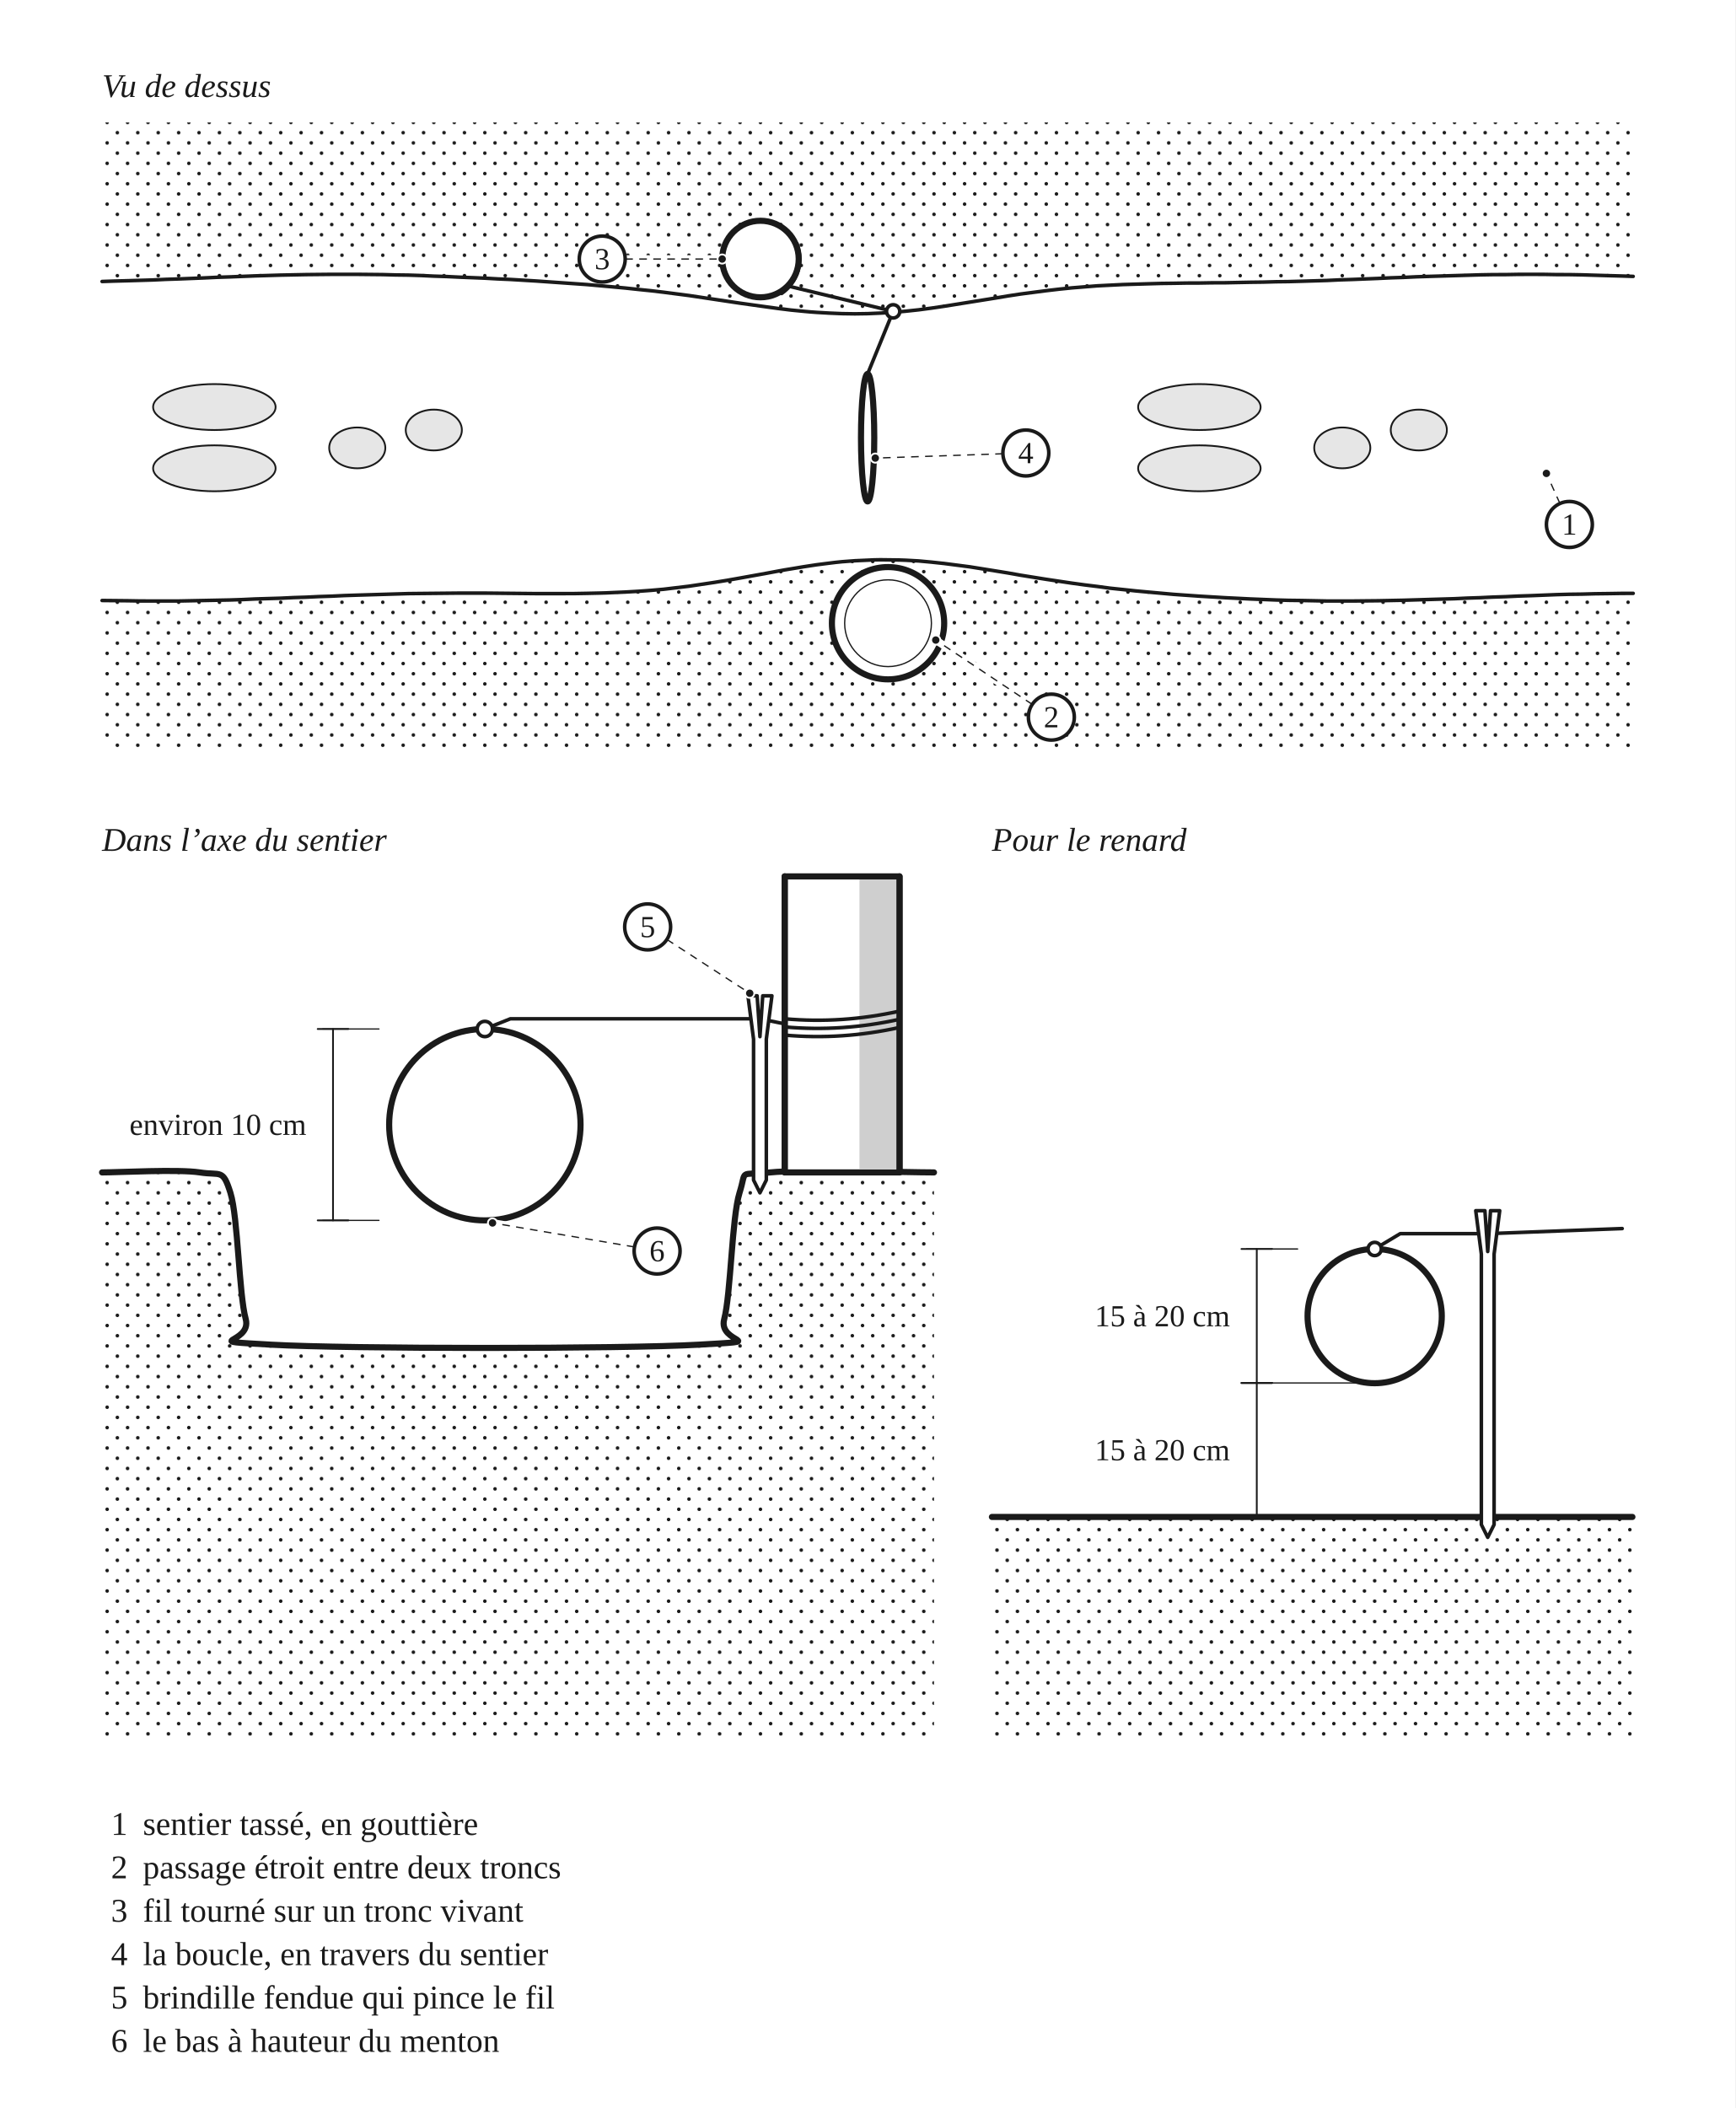
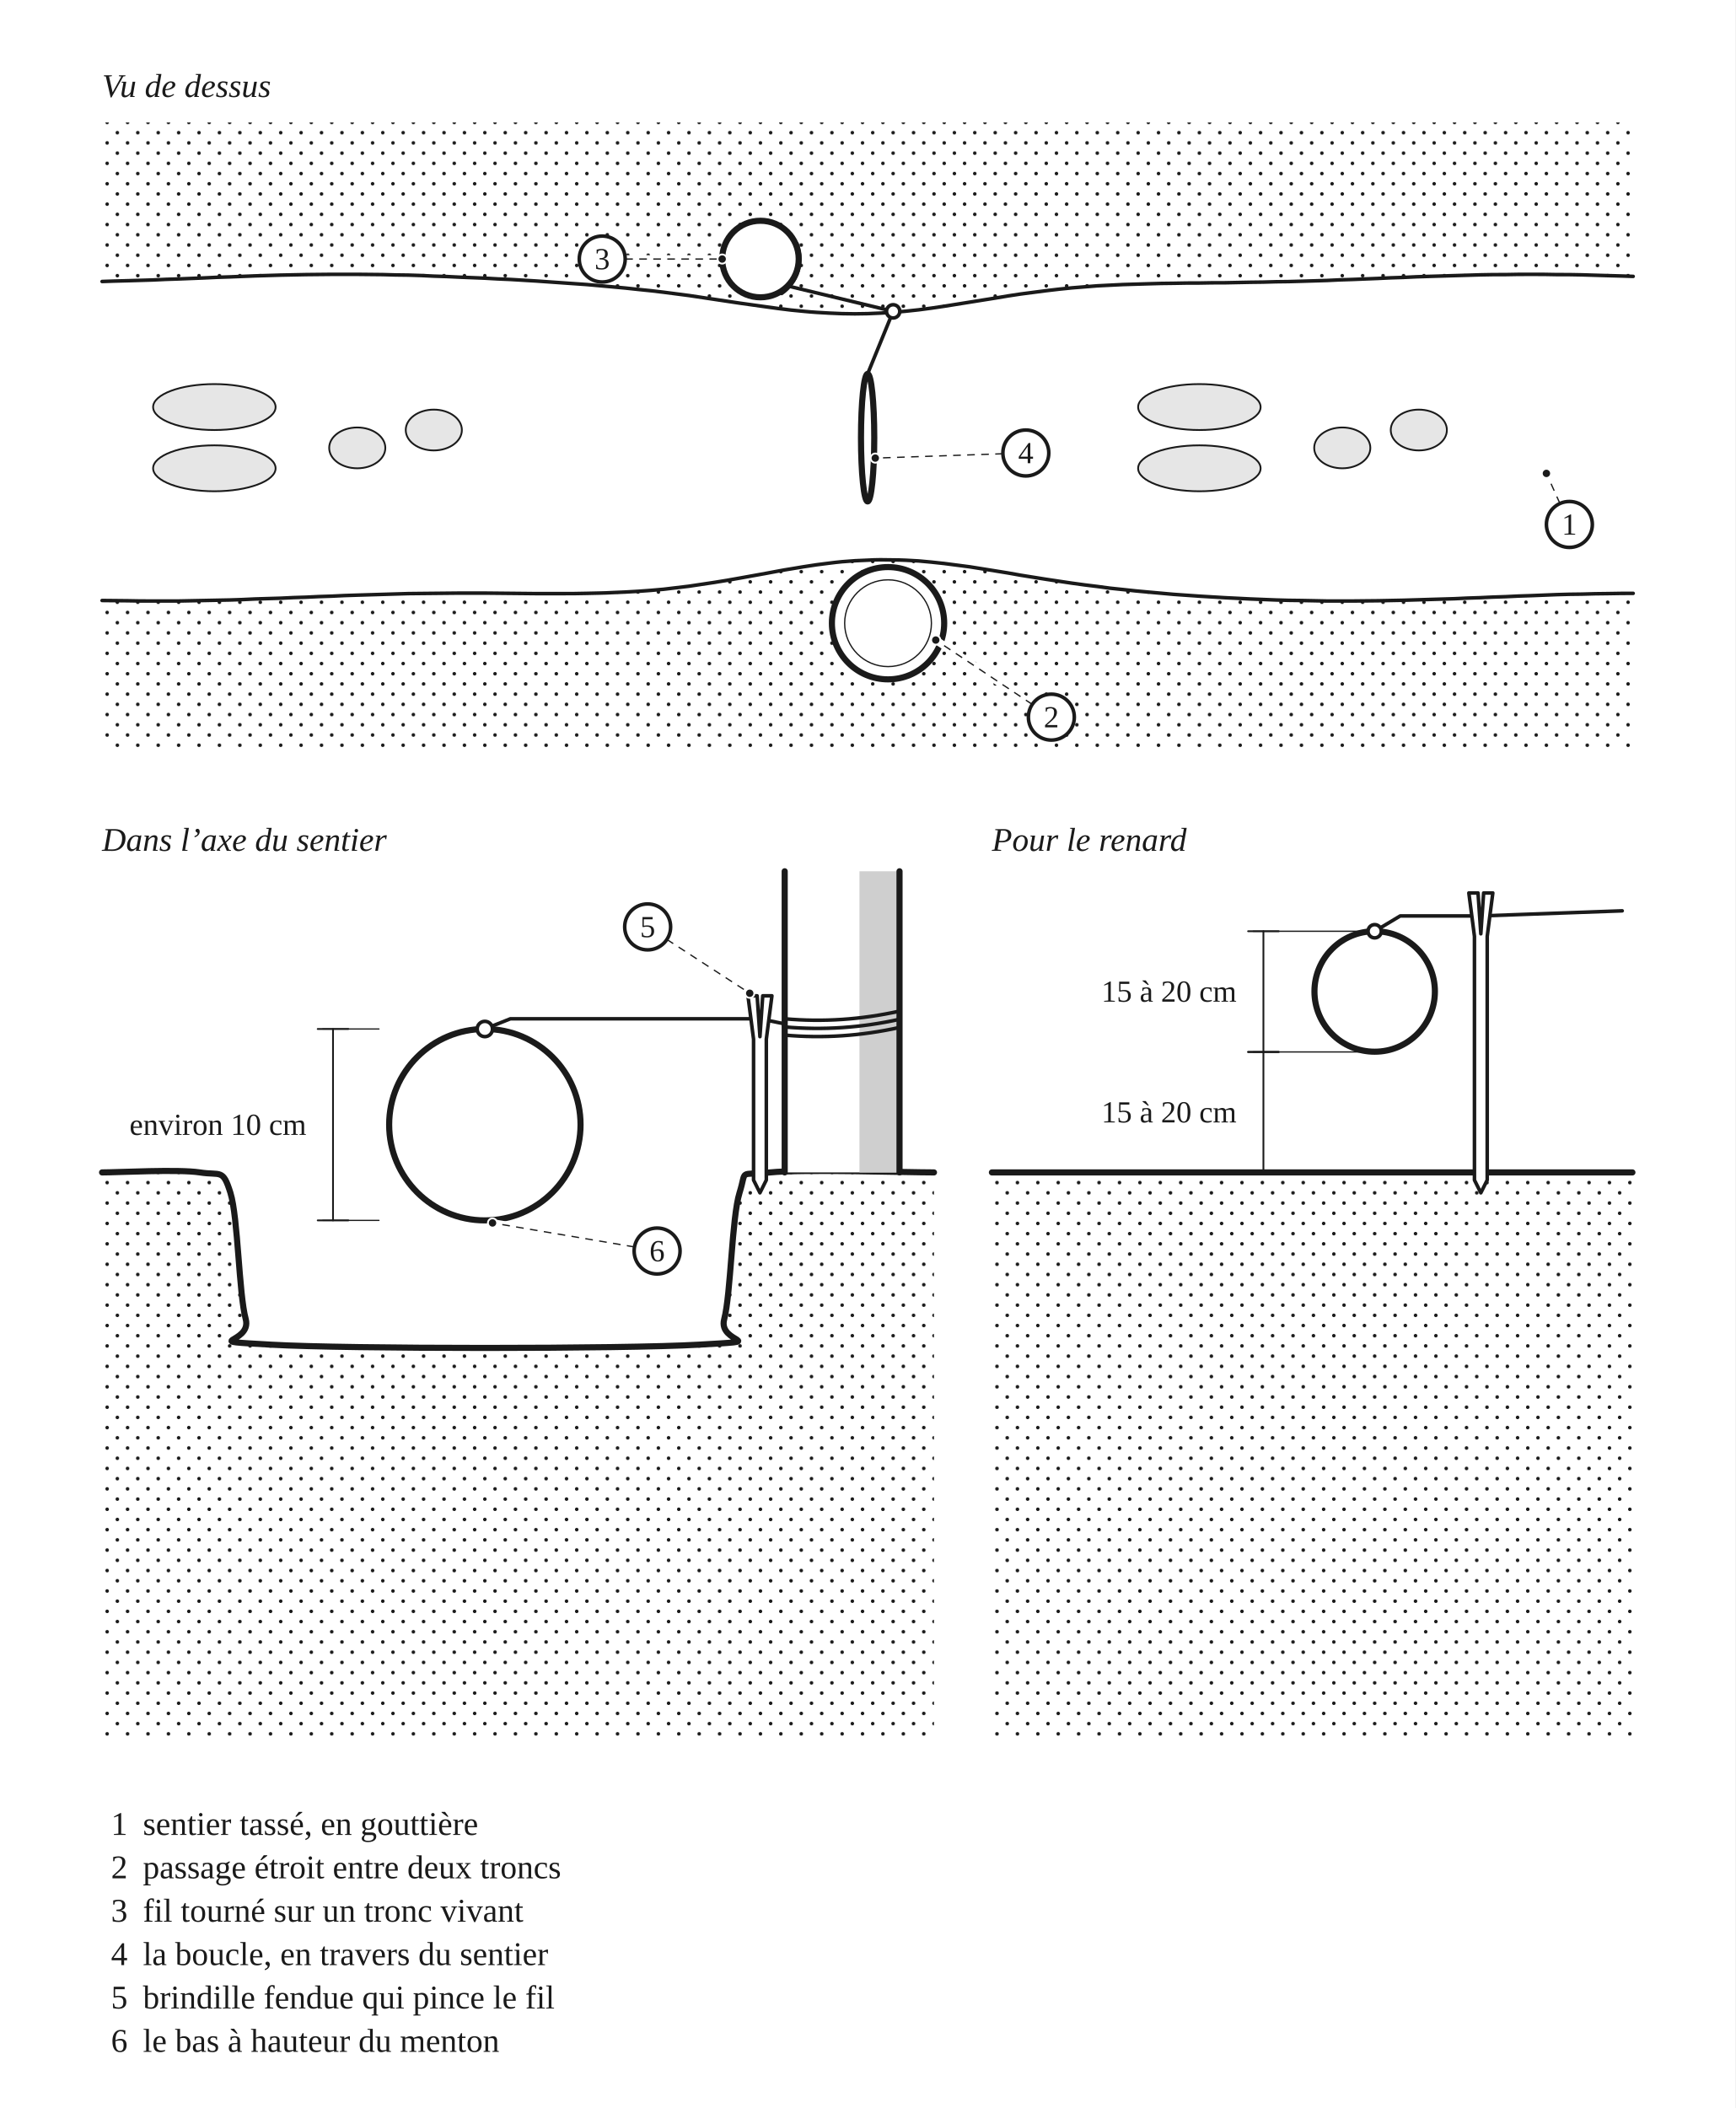
<svg xmlns="http://www.w3.org/2000/svg" width="680" height="826" viewBox="0 0 680 826" role="img">
  <defs>
    <pattern id="h-neige" width="8" height="8" patternUnits="userSpaceOnUse">
      <circle cx="2" cy="2" r="0.7" fill="#1A1A1A" stroke="none" />
      <circle cx="6" cy="6" r="0.7" fill="#1A1A1A" stroke="none" />
    </pattern>
  </defs>
  <rect x="0" y="0" width="680" height="826" fill="#FFFFFF" />
  <text x="40" y="38" font-family="Georgia, 'Times New Roman', serif" font-size="13" font-style="italic" fill="#1A1A1A">Vu de dessus</text>
  <g transform="translate(40 46)" data-vue="plan">
    <path d="M0 64.3 C1.7 64.2 6.7 64.1 10 64 C13.3 63.9 16.7 63.8 20 63.7 C23.3 63.5 26.7 63.4 30 63.3 C33.3 63.2 36.7 63 40 62.9 C43.3 62.7 46.7 62.6 50 62.5 C53.3 62.4 56.7 62.2 60 62.1 C63.3 62 66.7 61.9 70 61.8 C73.3 61.7 76.7 61.7 80 61.6 C83.3 61.6 86.7 61.5 90 61.5 C93.3 61.5 96.7 61.5 100 61.5 C103.3 61.5 106.7 61.6 110 61.6 C113.3 61.7 116.7 61.8 120 61.8 C123.3 61.9 126.7 62 130 62.2 C133.3 62.3 136.7 62.4 140 62.6 C143.3 62.7 146.7 62.9 150 63 C153.3 63.2 156.7 63.4 160 63.5 C163.3 63.7 166.7 63.9 170 64.1 C173.3 64.3 176.7 64.6 180 64.8 C183.3 65 186.7 65.3 190 65.5 C193.3 65.8 196.7 66.1 200 66.4 C203.3 66.7 206.7 67 210 67.4 C213.3 67.7 216.7 68.1 220 68.5 C223.3 68.9 226.7 69.4 230 69.8 C233.3 70.3 236.7 70.8 240 71.3 C243.3 71.8 246.7 72.3 250 72.8 C253.3 73.2 256.7 73.8 260 74.2 C263.3 74.7 266.7 75.1 270 75.5 C273.3 75.8 276.7 76.2 280 76.4 C283.3 76.6 286.7 76.8 290 76.9 C293.3 77 296.7 77 300 76.9 C303.3 76.8 306.7 76.6 310 76.4 C313.3 76.1 316.7 75.8 320 75.4 C323.3 75 326.7 74.5 330 74 C333.3 73.5 336.7 72.9 340 72.4 C343.3 71.9 346.7 71.3 350 70.8 C353.3 70.2 356.7 69.7 360 69.2 C363.3 68.8 366.7 68.3 370 67.9 C373.3 67.5 376.7 67.1 380 66.8 C383.3 66.5 386.7 66.3 390 66 C393.3 65.8 396.7 65.7 400 65.5 C403.3 65.4 406.7 65.3 410 65.2 C413.3 65.1 416.7 65 420 65 C423.3 64.9 426.7 64.9 430 64.9 C433.3 64.8 436.7 64.8 440 64.8 C443.3 64.7 446.7 64.7 450 64.6 C453.3 64.6 456.7 64.5 460 64.4 C463.3 64.4 466.7 64.3 470 64.2 C473.3 64.1 476.7 64 480 63.9 C483.3 63.7 486.7 63.6 490 63.5 C493.3 63.4 496.7 63.2 500 63.1 C503.3 62.9 506.7 62.8 510 62.7 C513.3 62.5 516.7 62.4 520 62.3 C523.3 62.2 526.7 62.1 530 62 C533.3 61.9 536.7 61.8 540 61.7 C543.3 61.6 546.7 61.6 550 61.6 C553.3 61.5 556.7 61.5 560 61.5 C563.3 61.5 566.7 61.5 570 61.6 C573.3 61.6 576.7 61.6 580 61.7 C583.3 61.8 586.7 61.9 590 62 C593.3 62.1 598.3 62.2 600 62.3 L 600 2 L 0 2 Z" fill="url(#h-neige)" stroke="none" />
    <path d="M0 189.3 C1.7 189.3 6.7 189.4 10 189.4 C13.3 189.5 16.7 189.5 20 189.5 C23.3 189.5 26.7 189.5 30 189.5 C33.3 189.4 36.7 189.4 40 189.3 C43.3 189.2 46.7 189.2 50 189.1 C53.3 189 56.7 188.9 60 188.7 C63.3 188.6 66.7 188.5 70 188.4 C73.3 188.2 76.7 188.1 80 188 C83.3 187.8 86.7 187.7 90 187.6 C93.3 187.4 96.7 187.3 100 187.2 C103.3 187.1 106.7 187 110 186.9 C113.3 186.8 116.7 186.7 120 186.6 C123.3 186.6 126.7 186.5 130 186.5 C133.3 186.5 136.7 186.4 140 186.4 C143.3 186.4 146.7 186.4 150 186.4 C153.3 186.4 156.7 186.5 160 186.5 C163.3 186.5 166.7 186.6 170 186.6 C173.3 186.6 176.7 186.6 180 186.6 C183.3 186.6 186.7 186.6 190 186.5 C193.3 186.4 196.7 186.4 200 186.2 C203.3 186.1 206.7 185.9 210 185.7 C213.3 185.5 216.7 185.2 220 184.9 C223.3 184.5 226.7 184.1 230 183.7 C233.3 183.2 236.7 182.7 240 182.2 C243.3 181.7 246.7 181.1 250 180.5 C253.3 179.9 256.7 179.3 260 178.7 C263.3 178.1 266.7 177.4 270 176.9 C273.3 176.3 276.7 175.8 280 175.3 C283.3 174.9 286.7 174.4 290 174.1 C293.3 173.8 296.7 173.6 300 173.5 C303.3 173.3 306.7 173.3 310 173.4 C313.3 173.4 316.7 173.6 320 173.8 C323.3 174.1 326.7 174.4 330 174.8 C333.3 175.2 336.7 175.7 340 176.1 C343.3 176.6 346.7 177.2 350 177.7 C353.3 178.2 356.7 178.8 360 179.4 C363.3 179.9 366.7 180.5 370 181 C373.3 181.5 376.7 182 380 182.5 C383.3 183 386.7 183.4 390 183.8 C393.3 184.3 396.7 184.7 400 185 C403.3 185.4 406.7 185.7 410 186 C413.3 186.3 416.7 186.6 420 186.9 C423.3 187.1 426.7 187.4 430 187.6 C433.3 187.8 436.7 188 440 188.2 C443.3 188.4 446.7 188.5 450 188.7 C453.3 188.8 456.7 189 460 189.1 C463.3 189.2 466.7 189.3 470 189.3 C473.3 189.4 476.7 189.4 480 189.5 C483.3 189.5 486.7 189.5 490 189.5 C493.3 189.5 496.7 189.4 500 189.4 C503.3 189.3 506.7 189.3 510 189.2 C513.3 189.1 516.7 189 520 188.9 C523.3 188.8 526.7 188.7 530 188.6 C533.3 188.4 536.7 188.3 540 188.2 C543.3 188 546.7 187.9 550 187.8 C553.3 187.6 556.7 187.5 560 187.4 C563.3 187.3 566.7 187.1 570 187 C573.3 186.9 576.7 186.8 580 186.8 C583.3 186.7 586.7 186.6 590 186.6 C593.3 186.5 598.3 186.5 600 186.5 L 600 249 L 0 249 Z" fill="url(#h-neige)" stroke="none" />
    <path d="M0 64.3 C1.7 64.2 6.7 64.1 10 64 C13.3 63.9 16.7 63.8 20 63.7 C23.3 63.5 26.7 63.4 30 63.3 C33.3 63.2 36.7 63 40 62.9 C43.3 62.7 46.7 62.6 50 62.5 C53.3 62.4 56.7 62.2 60 62.1 C63.3 62 66.7 61.9 70 61.8 C73.3 61.7 76.7 61.7 80 61.6 C83.3 61.6 86.7 61.5 90 61.5 C93.3 61.5 96.7 61.5 100 61.5 C103.3 61.5 106.7 61.6 110 61.6 C113.3 61.7 116.7 61.8 120 61.8 C123.3 61.9 126.7 62 130 62.2 C133.3 62.3 136.7 62.4 140 62.6 C143.3 62.7 146.7 62.9 150 63 C153.3 63.2 156.7 63.4 160 63.5 C163.3 63.7 166.7 63.9 170 64.1 C173.3 64.3 176.7 64.6 180 64.8 C183.3 65 186.7 65.3 190 65.5 C193.3 65.8 196.7 66.1 200 66.4 C203.3 66.7 206.7 67 210 67.4 C213.3 67.7 216.7 68.1 220 68.5 C223.3 68.9 226.7 69.4 230 69.8 C233.3 70.3 236.7 70.8 240 71.3 C243.3 71.8 246.7 72.3 250 72.8 C253.3 73.2 256.7 73.8 260 74.2 C263.3 74.7 266.7 75.1 270 75.5 C273.3 75.8 276.7 76.2 280 76.4 C283.3 76.6 286.7 76.8 290 76.9 C293.3 77 296.7 77 300 76.9 C303.3 76.8 306.7 76.6 310 76.4 C313.3 76.1 316.7 75.8 320 75.4 C323.3 75 326.7 74.5 330 74 C333.3 73.5 336.7 72.9 340 72.4 C343.3 71.9 346.7 71.3 350 70.8 C353.3 70.2 356.7 69.7 360 69.2 C363.3 68.8 366.7 68.3 370 67.9 C373.3 67.5 376.7 67.1 380 66.8 C383.3 66.5 386.7 66.3 390 66 C393.3 65.8 396.7 65.7 400 65.5 C403.3 65.4 406.7 65.3 410 65.2 C413.3 65.1 416.7 65 420 65 C423.3 64.9 426.7 64.9 430 64.9 C433.3 64.8 436.7 64.8 440 64.8 C443.3 64.7 446.7 64.7 450 64.6 C453.3 64.6 456.7 64.5 460 64.4 C463.3 64.4 466.7 64.3 470 64.2 C473.3 64.1 476.7 64 480 63.9 C483.3 63.7 486.7 63.6 490 63.5 C493.3 63.4 496.7 63.2 500 63.1 C503.3 62.9 506.7 62.8 510 62.7 C513.3 62.5 516.7 62.4 520 62.3 C523.3 62.2 526.7 62.1 530 62 C533.3 61.9 536.7 61.8 540 61.7 C543.3 61.6 546.7 61.6 550 61.6 C553.3 61.5 556.7 61.5 560 61.5 C563.3 61.5 566.7 61.5 570 61.6 C573.3 61.6 576.7 61.6 580 61.7 C583.3 61.8 586.7 61.9 590 62 C593.3 62.1 598.3 62.2 600 62.3" fill="none" stroke="#1A1A1A" stroke-width="1.4" stroke-linejoin="round" stroke-linecap="round" />
    <path d="M0 189.3 C1.7 189.3 6.7 189.4 10 189.4 C13.3 189.5 16.7 189.5 20 189.5 C23.3 189.5 26.7 189.5 30 189.5 C33.3 189.4 36.7 189.4 40 189.3 C43.3 189.2 46.7 189.2 50 189.1 C53.3 189 56.7 188.9 60 188.7 C63.3 188.6 66.7 188.5 70 188.4 C73.3 188.2 76.7 188.1 80 188 C83.3 187.8 86.7 187.7 90 187.6 C93.3 187.4 96.7 187.3 100 187.2 C103.3 187.1 106.7 187 110 186.9 C113.3 186.8 116.7 186.7 120 186.6 C123.3 186.6 126.7 186.5 130 186.5 C133.3 186.5 136.7 186.4 140 186.4 C143.3 186.4 146.7 186.4 150 186.4 C153.3 186.4 156.7 186.5 160 186.5 C163.3 186.5 166.7 186.6 170 186.6 C173.3 186.6 176.7 186.6 180 186.6 C183.3 186.6 186.7 186.6 190 186.5 C193.3 186.4 196.7 186.4 200 186.2 C203.3 186.1 206.7 185.9 210 185.7 C213.3 185.5 216.7 185.2 220 184.9 C223.3 184.5 226.7 184.1 230 183.7 C233.3 183.2 236.7 182.7 240 182.2 C243.3 181.7 246.7 181.1 250 180.5 C253.3 179.9 256.7 179.3 260 178.7 C263.3 178.1 266.7 177.4 270 176.9 C273.3 176.3 276.7 175.8 280 175.3 C283.3 174.9 286.7 174.4 290 174.1 C293.3 173.8 296.7 173.6 300 173.5 C303.3 173.3 306.7 173.3 310 173.4 C313.3 173.4 316.7 173.6 320 173.8 C323.3 174.1 326.7 174.4 330 174.8 C333.3 175.2 336.7 175.7 340 176.1 C343.3 176.6 346.7 177.2 350 177.7 C353.3 178.2 356.7 178.8 360 179.4 C363.3 179.9 366.7 180.5 370 181 C373.3 181.5 376.7 182 380 182.5 C383.3 183 386.7 183.4 390 183.8 C393.3 184.3 396.7 184.7 400 185 C403.3 185.4 406.7 185.7 410 186 C413.3 186.3 416.7 186.6 420 186.9 C423.3 187.1 426.7 187.4 430 187.6 C433.3 187.8 436.7 188 440 188.2 C443.3 188.4 446.7 188.5 450 188.7 C453.3 188.8 456.7 189 460 189.1 C463.3 189.2 466.7 189.3 470 189.3 C473.3 189.4 476.7 189.4 480 189.5 C483.3 189.5 486.7 189.5 490 189.5 C493.3 189.5 496.7 189.4 500 189.4 C503.3 189.3 506.7 189.3 510 189.2 C513.3 189.1 516.7 189 520 188.9 C523.3 188.8 526.7 188.7 530 188.6 C533.3 188.4 536.7 188.3 540 188.2 C543.3 188 546.7 187.9 550 187.8 C553.3 187.6 556.7 187.5 560 187.4 C563.3 187.3 566.7 187.1 570 187 C573.3 186.9 576.7 186.8 580 186.8 C583.3 186.7 586.7 186.6 590 186.6 C593.3 186.5 598.3 186.5 600 186.5" fill="none" stroke="#1A1A1A" stroke-width="1.4" stroke-linejoin="round" stroke-linecap="round" />
    <ellipse cx="44" cy="113.5" rx="24" ry="9" fill="#E6E6E6" stroke="#1A1A1A" stroke-width="0.7" stroke-linejoin="round" stroke-linecap="round" />
    <ellipse cx="44" cy="137.5" rx="24" ry="9" fill="#E6E6E6" stroke="#1A1A1A" stroke-width="0.7" stroke-linejoin="round" stroke-linecap="round" />
    <ellipse cx="100" cy="129.5" rx="11" ry="8" fill="#E6E6E6" stroke="#1A1A1A" stroke-width="0.7" stroke-linejoin="round" stroke-linecap="round" />
    <ellipse cx="130" cy="122.5" rx="11" ry="8" fill="#E6E6E6" stroke="#1A1A1A" stroke-width="0.7" stroke-linejoin="round" stroke-linecap="round" />
    <ellipse cx="430" cy="113.5" rx="24" ry="9" fill="#E6E6E6" stroke="#1A1A1A" stroke-width="0.7" stroke-linejoin="round" stroke-linecap="round" />
    <ellipse cx="430" cy="137.5" rx="24" ry="9" fill="#E6E6E6" stroke="#1A1A1A" stroke-width="0.7" stroke-linejoin="round" stroke-linecap="round" />
    <ellipse cx="486" cy="129.5" rx="11" ry="8" fill="#E6E6E6" stroke="#1A1A1A" stroke-width="0.7" stroke-linejoin="round" stroke-linecap="round" />
    <ellipse cx="516" cy="122.5" rx="11" ry="8" fill="#E6E6E6" stroke="#1A1A1A" stroke-width="0.7" stroke-linejoin="round" stroke-linecap="round" />
    <circle cx="308" cy="198.2" r="22" fill="#FFFFFF" stroke="#1A1A1A" stroke-width="2.4" stroke-linejoin="round" stroke-linecap="round" />
    <circle cx="308" cy="198.2" r="17" fill="none" stroke="#1A1A1A" stroke-width="0.5" stroke-linejoin="round" stroke-linecap="round" />
    <circle cx="258" cy="55.5" r="15" fill="#FFFFFF" stroke="#1A1A1A" stroke-width="2.4" stroke-linejoin="round" stroke-linecap="round" />
    <ellipse cx="300" cy="125.5" rx="2.6" ry="25" fill="none" stroke="#1A1A1A" stroke-width="2.4" stroke-linejoin="round" stroke-linecap="round" />
    <path d="M300 100.5 L310 76 L268.5 66" fill="none" stroke="#1A1A1A" stroke-width="1.4" stroke-linejoin="round" stroke-linecap="round" />
    <circle cx="310" cy="76" r="2.6" fill="#FFFFFF" stroke="#1A1A1A" stroke-width="1.4" stroke-linejoin="round" stroke-linecap="round" />
    <path d="M 266.3 69 A 16.5 16.5 0 0 0 272.3 49.5" fill="none" stroke="#1A1A1A" stroke-width="1.4" stroke-linejoin="round" stroke-linecap="round" />
  </g>
  <text x="40" y="333.4" font-family="Georgia, 'Times New Roman', serif" font-size="13" font-style="italic" fill="#1A1A1A">Dans l’axe du sentier</text>
  <g transform="translate(40 341.4)" data-vue="face">
    <path d="M0 118 C6.4 118 29.9 116.7 38.3 118 C46.6 119.3 47.3 116.4 50.3 126 C53.3 135.6 53.6 165.6 56.3 175.5 C58.9 185.4 36.7 183.8 66.3 185.5 C95.8 187.2 204.2 187.2 233.8 185.5 C263.3 183.8 241.1 185.4 243.8 175.5 C246.4 165.6 246.8 135.6 249.8 126 C252.8 116.4 249 119.3 261.8 118 C274.5 116.7 315.3 118 326 118 L 326 340 L 0 340 Z" fill="url(#h-neige)" stroke="none" />
    <path d="M0 118 C6.4 118 29.9 116.7 38.3 118 C46.6 119.3 47.3 116.4 50.3 126 C53.3 135.6 53.6 165.6 56.3 175.5 C58.9 185.4 36.7 183.8 66.3 185.5 C95.8 187.2 204.2 187.2 233.8 185.5 C263.3 183.8 241.1 185.4 243.8 175.5 C246.4 165.6 246.8 135.6 249.8 126 C252.8 116.4 249 119.3 261.8 118 C274.5 116.7 315.3 118 326 118" fill="none" stroke="#1A1A1A" stroke-width="2.4" stroke-linejoin="round" stroke-linecap="round" />
-     <rect x="267.5" y="2" width="45" height="116" fill="#FFFFFF" stroke="#1A1A1A" stroke-width="2.4" stroke-linejoin="round" stroke-linecap="round" />
-     <rect x="296.8" y="3.2" width="14.6" height="113.6" fill="#CFCFCF" stroke="none" />
-     <line x1="267.5" y1="2" x2="267.5" y2="118" fill="none" stroke="#1A1A1A" stroke-width="2.4" stroke-linejoin="round" stroke-linecap="round" />
-     <line x1="312.5" y1="2" x2="312.5" y2="118" fill="none" stroke="#1A1A1A" stroke-width="2.4" stroke-linejoin="round" stroke-linecap="round" />
+     <rect x="267.5" y="0" width="45" height="118" fill="#FFFFFF" stroke="none" />
+     <rect x="296.8" y="0" width="15.7" height="118" fill="#CFCFCF" stroke="none" />
+     <line x1="267.5" y1="0" x2="267.5" y2="118" fill="none" stroke="#1A1A1A" stroke-width="2.4" stroke-linejoin="round" stroke-linecap="round" />
+     <line x1="312.5" y1="0" x2="312.5" y2="118" fill="none" stroke="#1A1A1A" stroke-width="2.4" stroke-linejoin="round" stroke-linecap="round" />
    <path d="M150 61.8 L160 57.8 L257.8 57.8 L267.5 59.8" fill="none" stroke="#1A1A1A" stroke-width="1.4" stroke-linejoin="round" stroke-linecap="round" />
    <path d="M257.8 126 L255.3 121 L255.3 65.8 L253.1 48.8 L256.7 48.8 L257.8 64.8 L258.9 48.8 L262.5 48.8 L260.3 65.8 L260.3 121 Z" fill="#FFFFFF" stroke="#1A1A1A" stroke-width="1.4" stroke-linejoin="round" stroke-linecap="round" />
    <path d="M 267.5 57.8 Q 290 59.8 312.5 54.8" fill="none" stroke="#1A1A1A" stroke-width="1.4" stroke-linejoin="round" stroke-linecap="round" />
    <path d="M 267.5 61 Q 290 63 312.5 58" fill="none" stroke="#1A1A1A" stroke-width="1.4" stroke-linejoin="round" stroke-linecap="round" />
    <path d="M 267.5 64.2 Q 290 66.2 312.5 61.2" fill="none" stroke="#1A1A1A" stroke-width="1.4" stroke-linejoin="round" stroke-linecap="round" />
    <circle cx="150" cy="99.3" r="37.5" fill="none" stroke="#1A1A1A" stroke-width="2.4" stroke-linejoin="round" stroke-linecap="round" />
    <circle cx="150" cy="61.8" r="3" fill="#FFFFFF" stroke="#1A1A1A" stroke-width="1.4" stroke-linejoin="round" stroke-linecap="round" />
    <line x1="108.5" y1="61.8" x2="86.5" y2="61.8" fill="none" stroke="#1A1A1A" stroke-width="0.5" stroke-linejoin="round" stroke-linecap="round" />
    <line x1="108.5" y1="136.8" x2="86.5" y2="136.8" fill="none" stroke="#1A1A1A" stroke-width="0.5" stroke-linejoin="round" stroke-linecap="round" />
    <line x1="90.5" y1="61.8" x2="90.5" y2="136.8" fill="none" stroke="#1A1A1A" stroke-width="0.7" stroke-linejoin="round" stroke-linecap="round" />
    <line x1="84.5" y1="61.8" x2="96.5" y2="61.8" fill="none" stroke="#1A1A1A" stroke-width="0.7" stroke-linejoin="round" stroke-linecap="round" />
    <line x1="84.5" y1="136.8" x2="96.5" y2="136.8" fill="none" stroke="#1A1A1A" stroke-width="0.7" stroke-linejoin="round" stroke-linecap="round" />
    <text x="45.4" y="103.3" text-anchor="middle" font-family="Georgia, 'Times New Roman', serif" font-size="12" fill="#1A1A1A" stroke="#FFFFFF" stroke-width="3" stroke-linejoin="round" paint-order="stroke">environ 10 cm</text>
  </g>
  <text x="388.7" y="333.4" font-family="Georgia, 'Times New Roman', serif" font-size="13" font-style="italic" fill="#1A1A1A">Pour le renard</text>
  <g transform="translate(388.7 341.4)" data-vue="renard">
-     <rect x="0" y="253" width="251" height="87" fill="url(#h-neige)" stroke="none" />
-     <line x1="0" y1="253" x2="251" y2="253" fill="none" stroke="#1A1A1A" stroke-width="2.4" stroke-linejoin="round" stroke-linecap="round" />
-     <path d="M150 148 L160 142 L194.3 142 L247 140" fill="none" stroke="#1A1A1A" stroke-width="1.4" stroke-linejoin="round" stroke-linecap="round" />
-     <path d="M194.3 261 L191.8 256 L191.8 150 L189.6 133 L193.2 133 L194.3 149 L195.4 133 L199 133 L196.8 150 L196.8 256 Z" fill="#FFFFFF" stroke="#1A1A1A" stroke-width="1.4" stroke-linejoin="round" stroke-linecap="round" />
-     <circle cx="150" cy="174.3" r="26.3" fill="none" stroke="#1A1A1A" stroke-width="2.4" stroke-linejoin="round" stroke-linecap="round" />
-     <circle cx="150" cy="148" r="2.6" fill="#FFFFFF" stroke="#1A1A1A" stroke-width="1.4" stroke-linejoin="round" stroke-linecap="round" />
-     <line x1="119.8" y1="148" x2="99.8" y2="148" fill="none" stroke="#1A1A1A" stroke-width="0.5" stroke-linejoin="round" stroke-linecap="round" />
-     <line x1="146" y1="200.5" x2="99.8" y2="200.5" fill="none" stroke="#1A1A1A" stroke-width="0.5" stroke-linejoin="round" stroke-linecap="round" />
-     <line x1="103.8" y1="148" x2="103.8" y2="200.5" fill="none" stroke="#1A1A1A" stroke-width="0.7" stroke-linejoin="round" stroke-linecap="round" />
-     <line x1="97.8" y1="148" x2="109.8" y2="148" fill="none" stroke="#1A1A1A" stroke-width="0.7" stroke-linejoin="round" stroke-linecap="round" />
-     <line x1="97.8" y1="200.5" x2="109.8" y2="200.5" fill="none" stroke="#1A1A1A" stroke-width="0.7" stroke-linejoin="round" stroke-linecap="round" />
-     <text x="66.8" y="178.3" text-anchor="middle" font-family="Georgia, 'Times New Roman', serif" font-size="12" fill="#1A1A1A" stroke="#FFFFFF" stroke-width="3" stroke-linejoin="round" paint-order="stroke">15 à 20 cm</text>
-     <line x1="103.8" y1="200.5" x2="103.8" y2="253" fill="none" stroke="#1A1A1A" stroke-width="0.7" stroke-linejoin="round" stroke-linecap="round" />
-     <line x1="97.8" y1="200.5" x2="109.8" y2="200.5" fill="none" stroke="#1A1A1A" stroke-width="0.7" stroke-linejoin="round" stroke-linecap="round" />
-     <line x1="97.8" y1="253" x2="109.8" y2="253" fill="none" stroke="#1A1A1A" stroke-width="0.7" stroke-linejoin="round" stroke-linecap="round" />
-     <text x="66.8" y="230.8" text-anchor="middle" font-family="Georgia, 'Times New Roman', serif" font-size="12" fill="#1A1A1A" stroke="#FFFFFF" stroke-width="3" stroke-linejoin="round" paint-order="stroke">15 à 20 cm</text>
+     <rect x="0" y="118" width="251" height="222" fill="url(#h-neige)" stroke="none" />
+     <line x1="0" y1="118" x2="251" y2="118" fill="none" stroke="#1A1A1A" stroke-width="2.4" stroke-linejoin="round" stroke-linecap="round" />
+     <path d="M150 23.5 L160 17.5 L191.6 17.5 L247 15.5" fill="none" stroke="#1A1A1A" stroke-width="1.4" stroke-linejoin="round" stroke-linecap="round" />
+     <path d="M191.6 126 L189.1 121 L189.1 25.5 L186.9 8.5 L190.5 8.5 L191.6 24.5 L192.7 8.5 L196.3 8.5 L194.1 25.5 L194.1 121 Z" fill="#FFFFFF" stroke="#1A1A1A" stroke-width="1.4" stroke-linejoin="round" stroke-linecap="round" />
+     <circle cx="150" cy="47.1" r="23.6" fill="none" stroke="#1A1A1A" stroke-width="2.4" stroke-linejoin="round" stroke-linecap="round" />
+     <circle cx="150" cy="23.5" r="2.6" fill="#FFFFFF" stroke="#1A1A1A" stroke-width="1.4" stroke-linejoin="round" stroke-linecap="round" />
+     <line x1="146" y1="23.5" x2="102.4" y2="23.5" fill="none" stroke="#1A1A1A" stroke-width="0.5" stroke-linejoin="round" stroke-linecap="round" />
+     <line x1="146" y1="70.8" x2="102.4" y2="70.8" fill="none" stroke="#1A1A1A" stroke-width="0.5" stroke-linejoin="round" stroke-linecap="round" />
+     <line x1="106.4" y1="23.5" x2="106.4" y2="70.8" fill="none" stroke="#1A1A1A" stroke-width="0.7" stroke-linejoin="round" stroke-linecap="round" />
+     <line x1="100.4" y1="23.5" x2="112.4" y2="23.5" fill="none" stroke="#1A1A1A" stroke-width="0.7" stroke-linejoin="round" stroke-linecap="round" />
+     <line x1="100.4" y1="70.8" x2="112.4" y2="70.8" fill="none" stroke="#1A1A1A" stroke-width="0.7" stroke-linejoin="round" stroke-linecap="round" />
+     <text x="69.4" y="51.1" text-anchor="middle" font-family="Georgia, 'Times New Roman', serif" font-size="12" fill="#1A1A1A" stroke="#FFFFFF" stroke-width="3" stroke-linejoin="round" paint-order="stroke">15 à 20 cm</text>
+     <line x1="106.4" y1="70.8" x2="106.4" y2="118" fill="none" stroke="#1A1A1A" stroke-width="0.7" stroke-linejoin="round" stroke-linecap="round" />
+     <line x1="100.4" y1="70.8" x2="112.4" y2="70.8" fill="none" stroke="#1A1A1A" stroke-width="0.7" stroke-linejoin="round" stroke-linecap="round" />
+     <line x1="100.4" y1="118" x2="112.4" y2="118" fill="none" stroke="#1A1A1A" stroke-width="0.7" stroke-linejoin="round" stroke-linecap="round" />
+     <text x="69.4" y="98.4" text-anchor="middle" font-family="Georgia, 'Times New Roman', serif" font-size="12" fill="#1A1A1A" stroke="#FFFFFF" stroke-width="3" stroke-linejoin="round" paint-order="stroke">15 à 20 cm</text>
  </g>
  <line x1="611.3" y1="197.3" x2="606" y2="185.5" fill="none" stroke="#FFFFFF" stroke-width="3" stroke-linecap="round" />
  <line x1="611.3" y1="197.3" x2="606" y2="185.5" fill="none" stroke="#1A1A1A" stroke-width="0.5" stroke-dasharray="3 2.5" />
  <circle cx="606" cy="185.5" r="1.8" fill="#1A1A1A" stroke="#FFFFFF" stroke-width="0.7" />
  <circle cx="615" cy="205.5" r="9" fill="#FFFFFF" stroke="#1A1A1A" stroke-width="1.4" data-vue="plan" />
  <text x="615" y="209.5" text-anchor="middle" font-family="Georgia, 'Times New Roman', serif" font-size="12" fill="#1A1A1A">1</text>
  <line x1="404.5" y1="276" x2="366.7" y2="250.8" fill="none" stroke="#FFFFFF" stroke-width="3" stroke-linecap="round" />
  <line x1="404.5" y1="276" x2="366.7" y2="250.8" fill="none" stroke="#1A1A1A" stroke-width="0.5" stroke-dasharray="3 2.5" />
  <circle cx="366.7" cy="250.8" r="1.8" fill="#1A1A1A" stroke="#FFFFFF" stroke-width="0.7" />
  <circle cx="412" cy="281" r="9" fill="#FFFFFF" stroke="#1A1A1A" stroke-width="1.4" data-vue="plan" />
  <text x="412" y="285" text-anchor="middle" font-family="Georgia, 'Times New Roman', serif" font-size="12" fill="#1A1A1A">2</text>
  <line x1="245" y1="101.5" x2="283" y2="101.5" fill="none" stroke="#FFFFFF" stroke-width="3" stroke-linecap="round" />
  <line x1="245" y1="101.5" x2="283" y2="101.5" fill="none" stroke="#1A1A1A" stroke-width="0.5" stroke-dasharray="3 2.5" />
  <circle cx="283" cy="101.5" r="1.8" fill="#1A1A1A" stroke="#FFFFFF" stroke-width="0.7" />
  <circle cx="236" cy="101.5" r="9" fill="#FFFFFF" stroke="#1A1A1A" stroke-width="1.4" data-vue="plan" />
  <text x="236" y="105.5" text-anchor="middle" font-family="Georgia, 'Times New Roman', serif" font-size="12" fill="#1A1A1A">3</text>
  <line x1="393" y1="177.8" x2="343" y2="179.5" fill="none" stroke="#FFFFFF" stroke-width="3" stroke-linecap="round" />
  <line x1="393" y1="177.8" x2="343" y2="179.5" fill="none" stroke="#1A1A1A" stroke-width="0.5" stroke-dasharray="3 2.5" />
  <circle cx="343" cy="179.5" r="1.8" fill="#1A1A1A" stroke="#FFFFFF" stroke-width="0.7" />
  <circle cx="402" cy="177.5" r="9" fill="#FFFFFF" stroke="#1A1A1A" stroke-width="1.4" data-vue="plan" />
  <text x="402" y="181.5" text-anchor="middle" font-family="Georgia, 'Times New Roman', serif" font-size="12" fill="#1A1A1A">4</text>
  <line x1="261.3" y1="368.1" x2="293.8" y2="389.2" fill="none" stroke="#FFFFFF" stroke-width="3" stroke-linecap="round" />
  <line x1="261.3" y1="368.1" x2="293.8" y2="389.2" fill="none" stroke="#1A1A1A" stroke-width="0.5" stroke-dasharray="3 2.5" />
  <circle cx="293.8" cy="389.2" r="1.8" fill="#1A1A1A" stroke="#FFFFFF" stroke-width="0.7" />
  <circle cx="253.8" cy="363.2" r="9" fill="#FFFFFF" stroke="#1A1A1A" stroke-width="1.4" data-vue="face" />
  <text x="253.8" y="367.2" text-anchor="middle" font-family="Georgia, 'Times New Roman', serif" font-size="12" fill="#1A1A1A">5</text>
  <line x1="248.6" y1="488.6" x2="193" y2="479.2" fill="none" stroke="#FFFFFF" stroke-width="3" stroke-linecap="round" />
  <line x1="248.6" y1="488.6" x2="193" y2="479.2" fill="none" stroke="#1A1A1A" stroke-width="0.5" stroke-dasharray="3 2.5" />
  <circle cx="193" cy="479.2" r="1.8" fill="#1A1A1A" stroke="#FFFFFF" stroke-width="0.7" />
  <circle cx="257.5" cy="490.2" r="9" fill="#FFFFFF" stroke="#1A1A1A" stroke-width="1.4" data-vue="face" />
  <text x="257.5" y="494.2" text-anchor="middle" font-family="Georgia, 'Times New Roman', serif" font-size="12" fill="#1A1A1A">6</text>
  <text x="50" y="719" text-anchor="end" font-family="Georgia, 'Times New Roman', serif" font-size="13" fill="#1A1A1A">1</text>
  <text x="56" y="719" font-family="Georgia, 'Times New Roman', serif" font-size="13" fill="#1A1A1A">sentier tassé, en gouttière</text>
  <text x="50" y="736" text-anchor="end" font-family="Georgia, 'Times New Roman', serif" font-size="13" fill="#1A1A1A">2</text>
  <text x="56" y="736" font-family="Georgia, 'Times New Roman', serif" font-size="13" fill="#1A1A1A">passage étroit entre deux troncs</text>
  <text x="50" y="753" text-anchor="end" font-family="Georgia, 'Times New Roman', serif" font-size="13" fill="#1A1A1A">3</text>
  <text x="56" y="753" font-family="Georgia, 'Times New Roman', serif" font-size="13" fill="#1A1A1A">fil tourné sur un tronc vivant</text>
  <text x="50" y="770" text-anchor="end" font-family="Georgia, 'Times New Roman', serif" font-size="13" fill="#1A1A1A">4</text>
  <text x="56" y="770" font-family="Georgia, 'Times New Roman', serif" font-size="13" fill="#1A1A1A">la boucle, en travers du sentier</text>
  <text x="50" y="787" text-anchor="end" font-family="Georgia, 'Times New Roman', serif" font-size="13" fill="#1A1A1A">5</text>
  <text x="56" y="787" font-family="Georgia, 'Times New Roman', serif" font-size="13" fill="#1A1A1A">brindille fendue qui pince le fil</text>
  <text x="50" y="804" text-anchor="end" font-family="Georgia, 'Times New Roman', serif" font-size="13" fill="#1A1A1A">6</text>
  <text x="56" y="804" font-family="Georgia, 'Times New Roman', serif" font-size="13" fill="#1A1A1A">le bas à hauteur du menton</text>
</svg>
